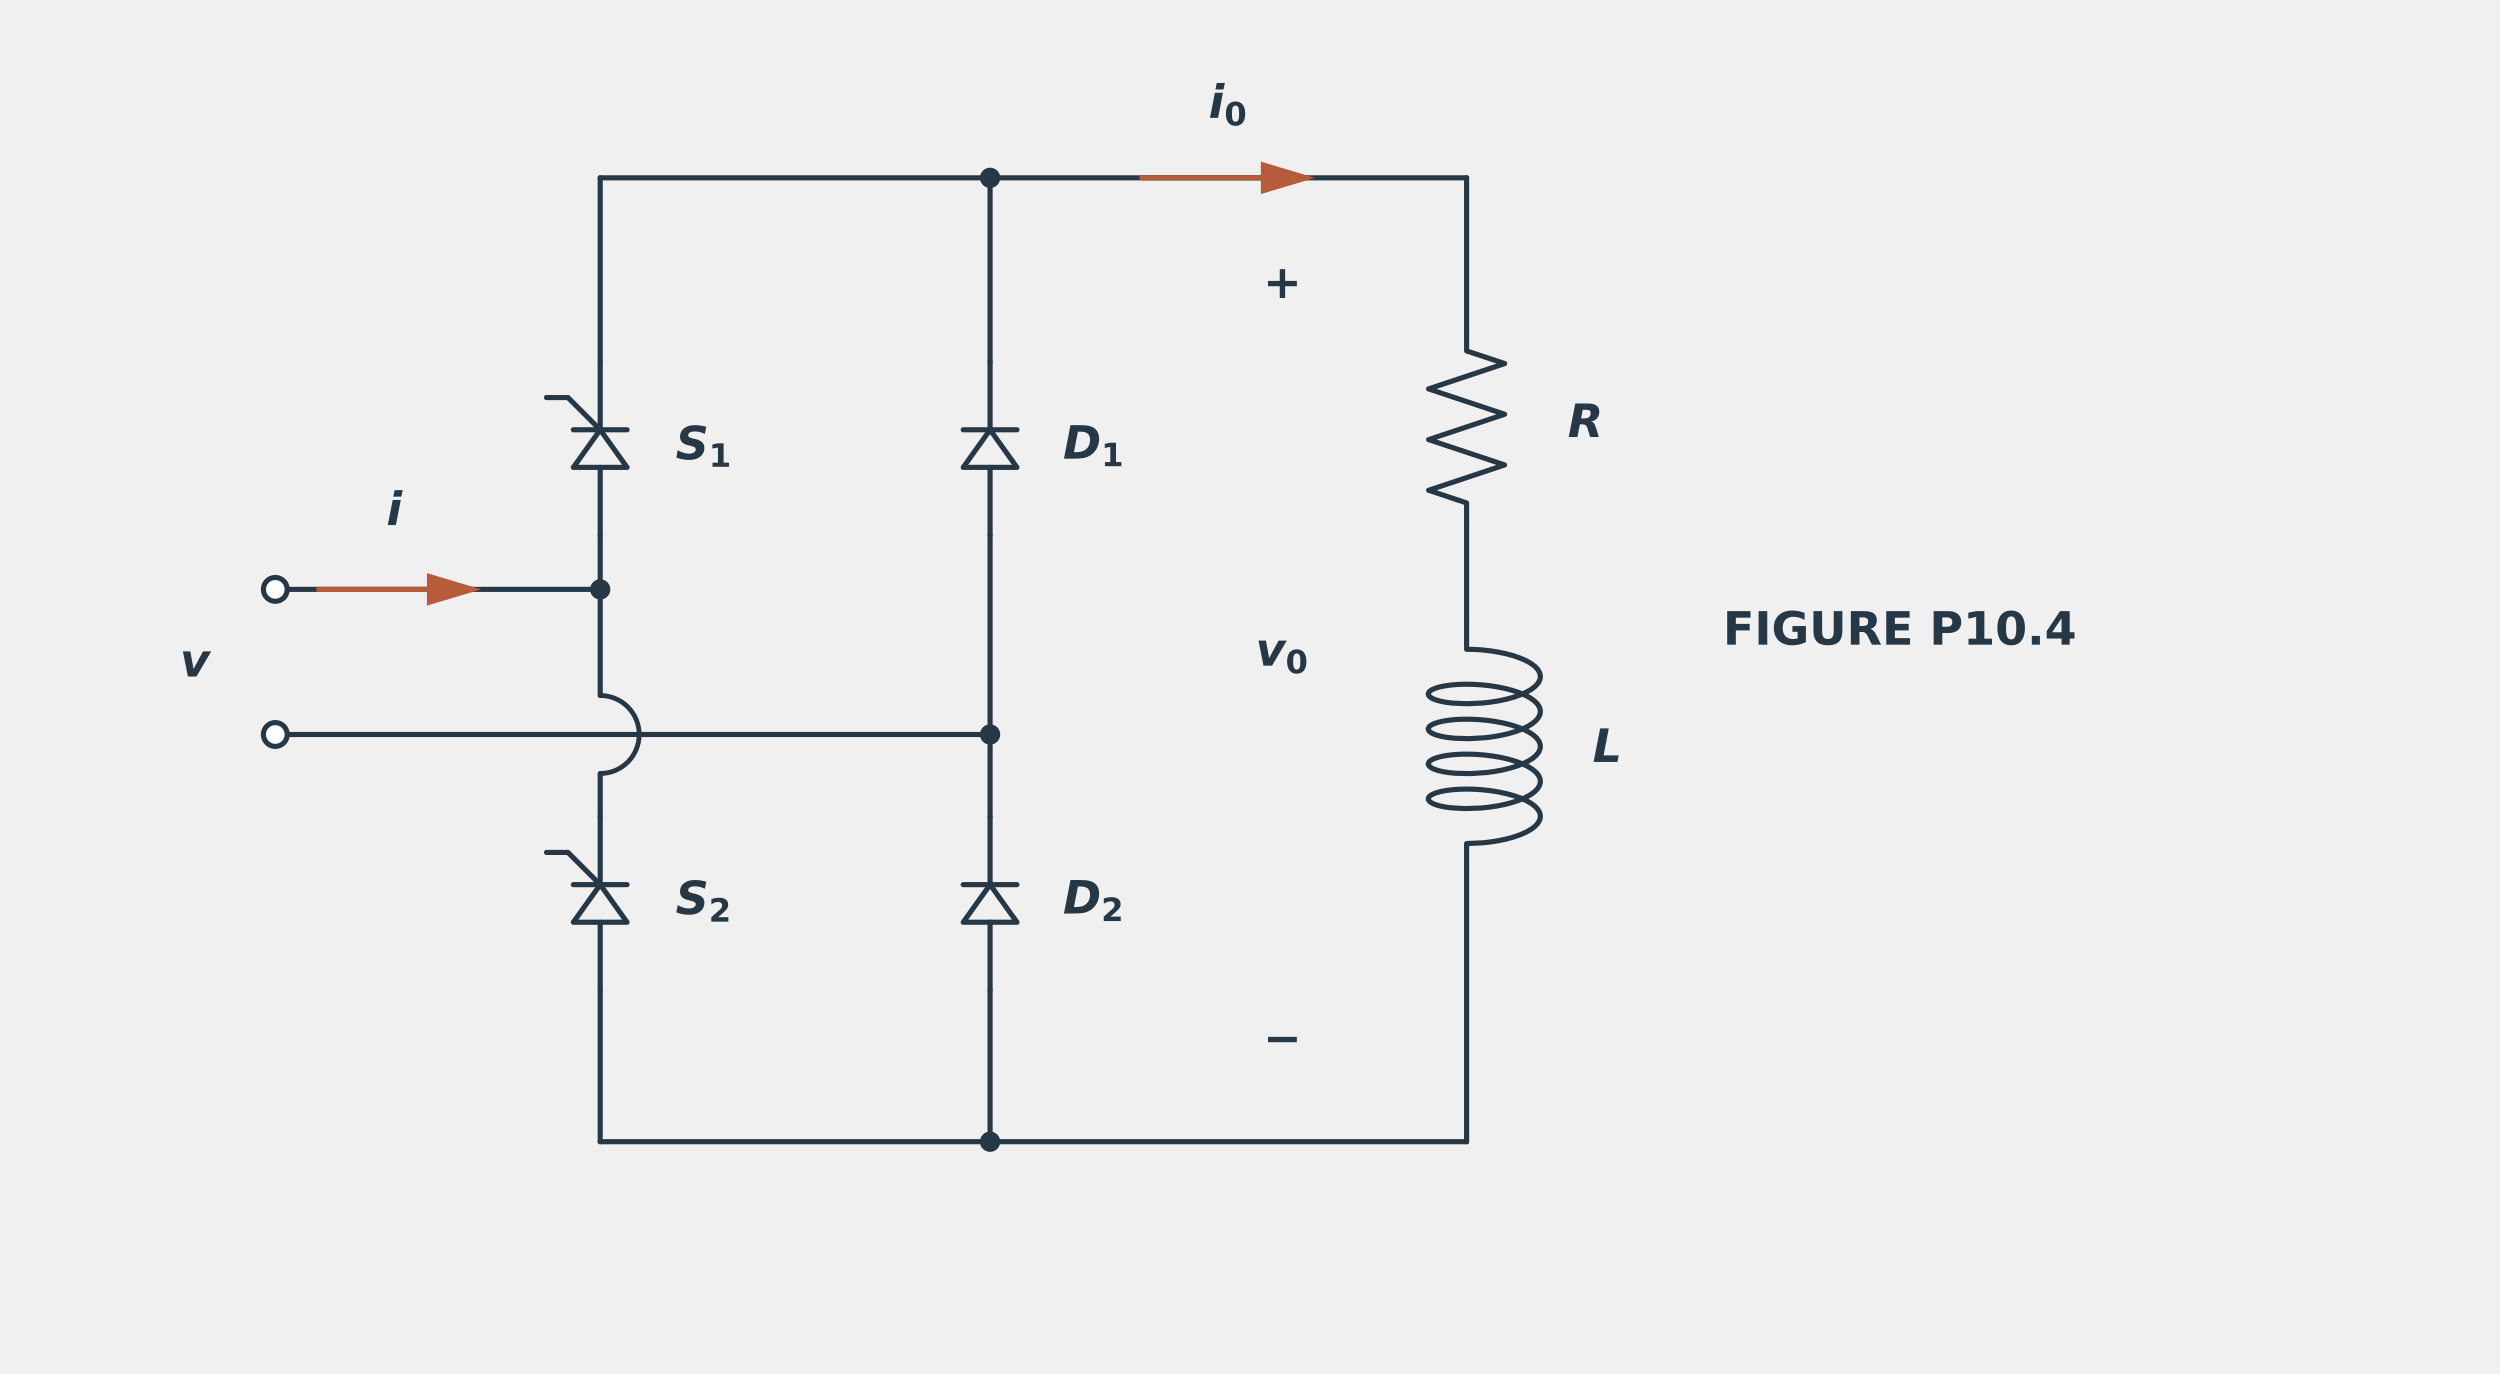
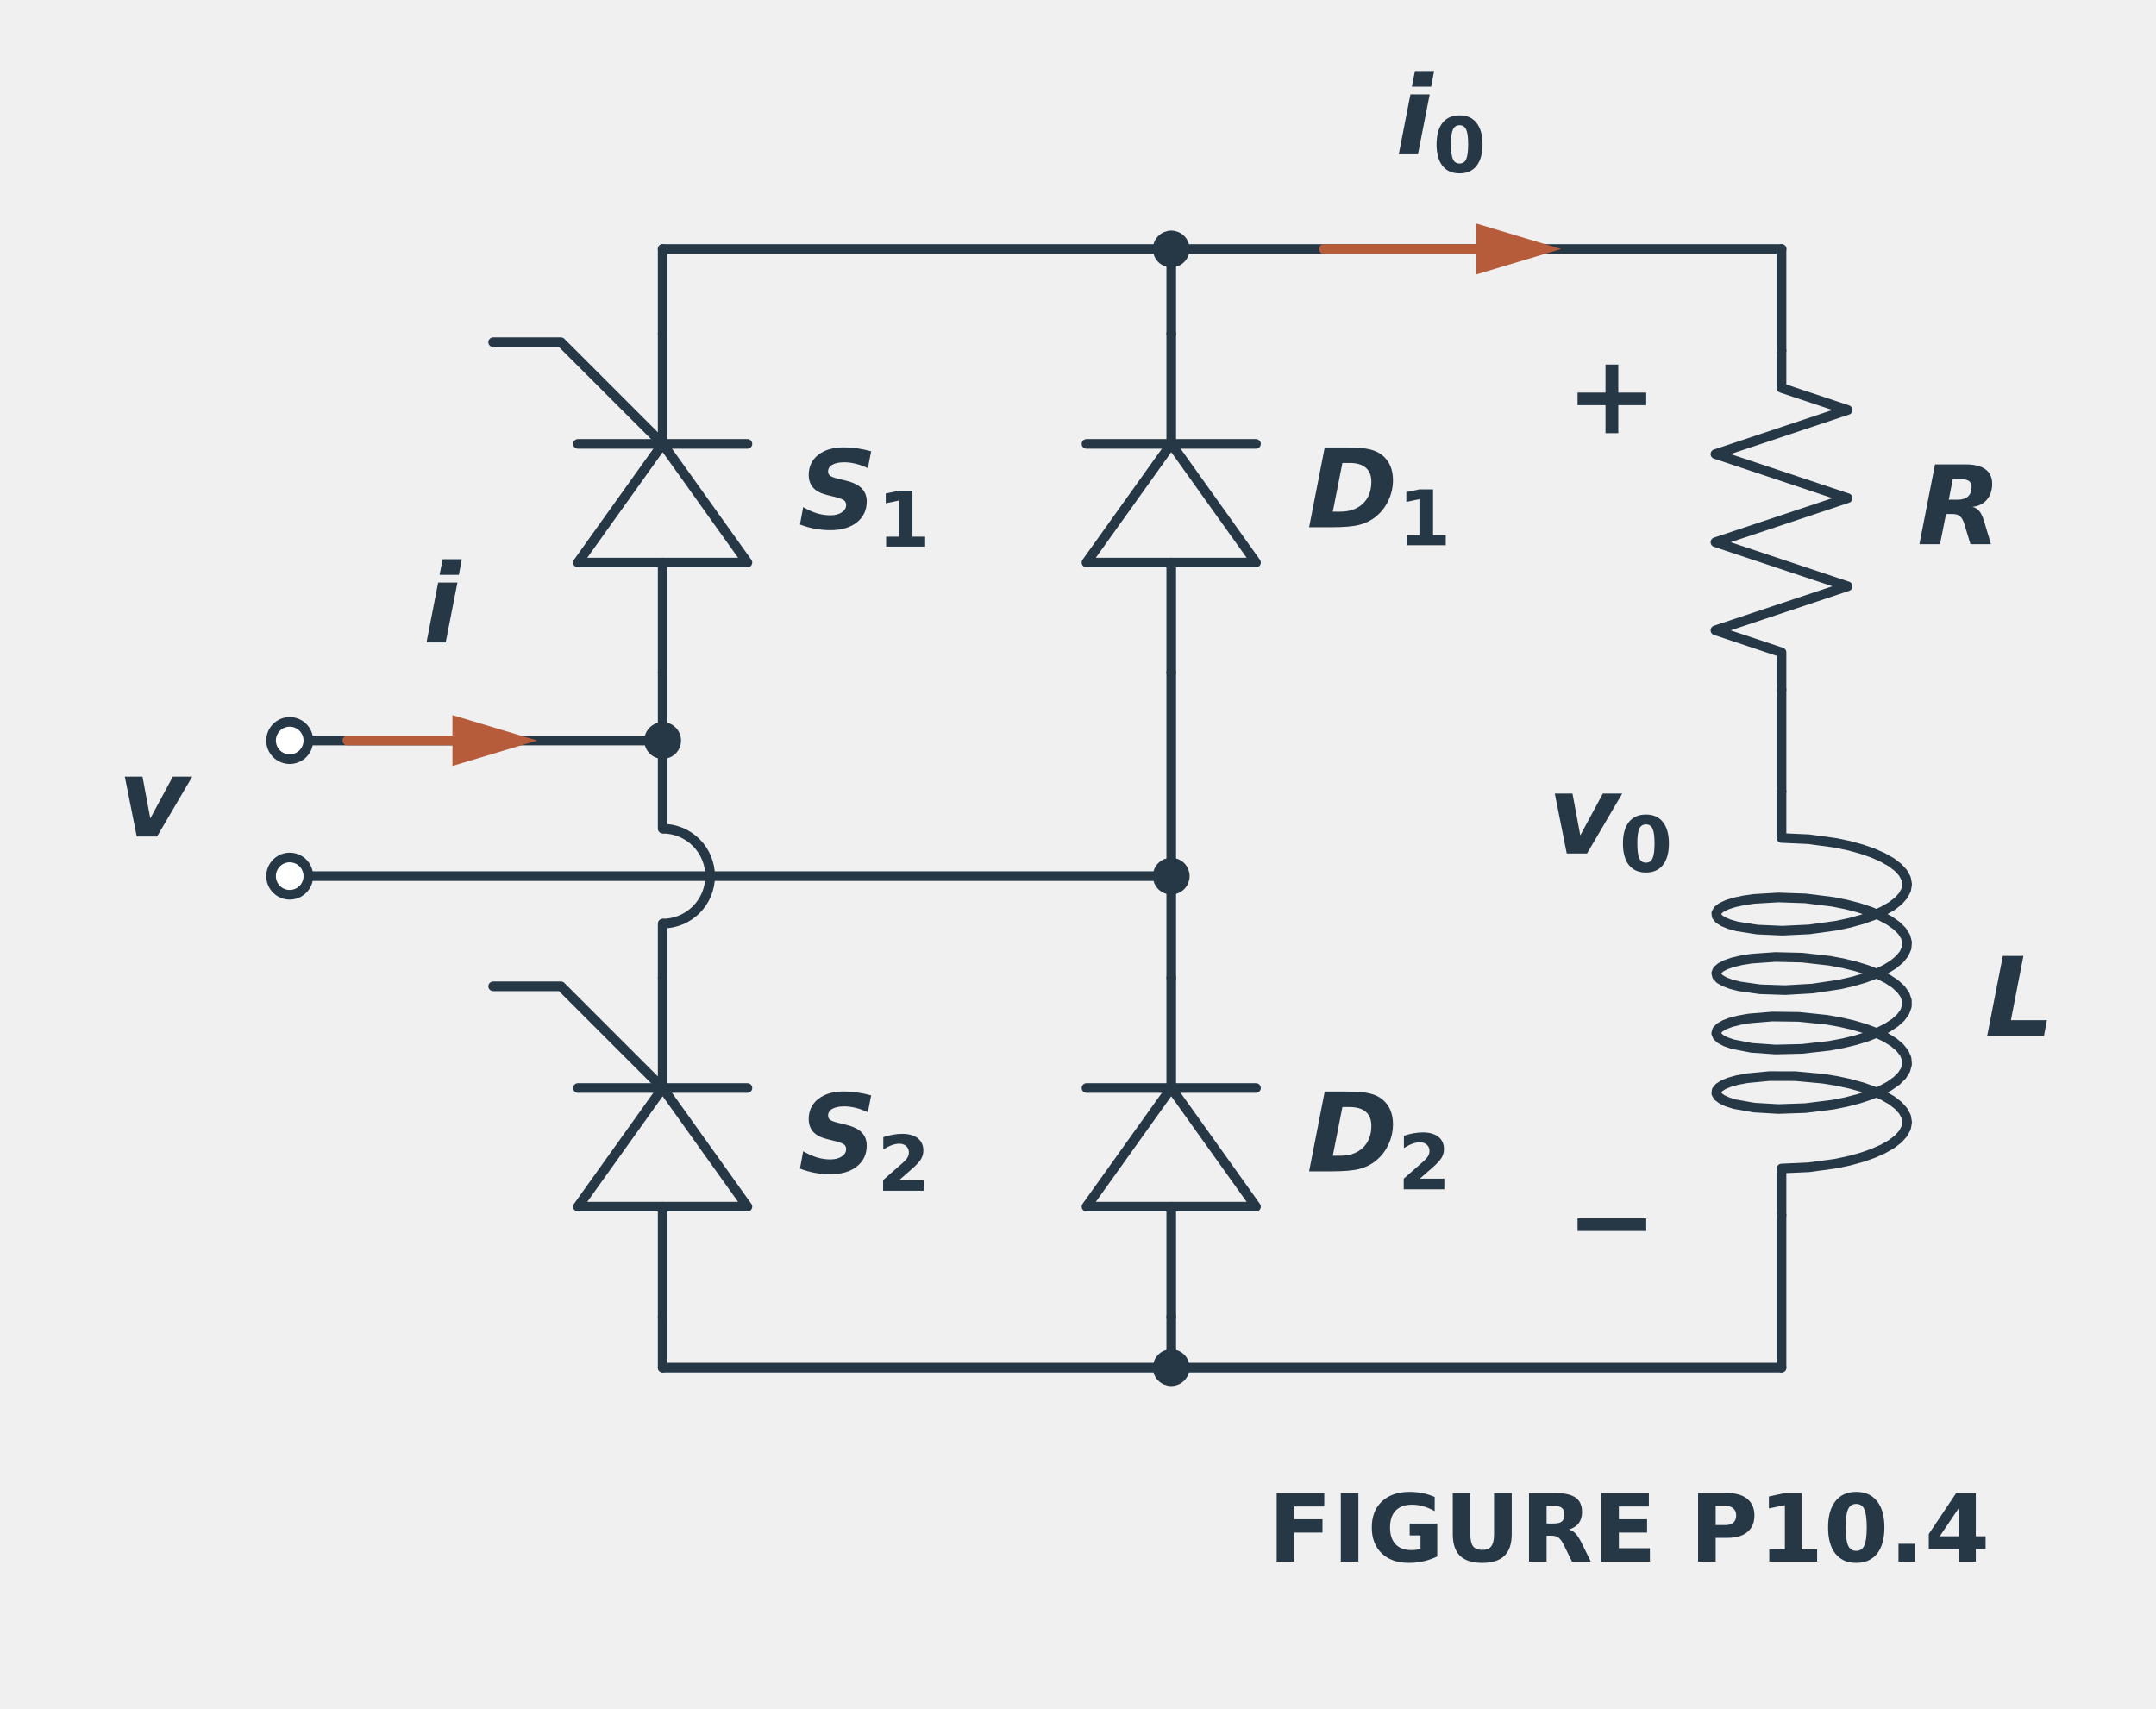
- <svg xmlns="http://www.w3.org/2000/svg" width="777.312pt" height="427.114pt" viewBox="0 0 777.312 427.114" version="1.1">
+ <svg xmlns="http://www.w3.org/2000/svg" width="358.272pt" height="283.901pt" viewBox="0 0 358.272 283.901" version="1.1">
  <defs>
    <style type="text/css">*{stroke-linejoin: round; stroke-linecap: butt}</style>
  </defs>
  <g id="figure_1">
    <g id="patch_1">
-       <path d="M 0 427.114 L 777.312 427.114 L 777.312 0 L 0 0 L 0 427.114 z " style="fill: none" />
+       <path d="M 0 283.901 L 358.272 283.901 L 358.272 0 L 0 0 L 0 283.901 z " style="fill: none" />
    </g>
    <g id="axes_1">
      <g id="patch_2">
-         <path d="M 186.619 240.495 C 189.833 240.495 192.918 239.217 195.191 236.945 C 197.463 234.672 198.741 231.587 198.741 228.373 C 198.741 225.159 197.463 222.074 195.191 219.801 C 192.918 217.529 189.833 216.251 186.619 216.251 " clip-path="url(#pb4f938de0c)" style="fill: none; stroke: #263746; stroke-width: 1.5; stroke-linejoin: miter" />
+         <path d="M 110.118 153.501 C 112.209 153.501 114.216 152.669 115.695 151.19 C 117.174 149.712 118.005 147.704 118.005 145.613 C 118.005 143.522 117.174 141.514 115.695 140.035 C 114.216 138.557 112.209 137.725 110.118 137.725 " clip-path="url(#pa11b51363e)" style="fill: none; stroke: #263746; stroke-width: 1.6; stroke-linejoin: miter" />
      </g>
      <g id="schemdraw-a0-25">
-         <path d="M 194.97 145.322 L 186.619 133.631 L 178.268 145.322 L 194.97 145.322 z " clip-path="url(#pb4f938de0c)" style="fill: none; stroke: #263746; stroke-width: 1.6; stroke-linecap: round" />
+         <path d="M 124.203 93.497 L 110.118 73.777 L 96.032 93.497 L 124.203 93.497 z " clip-path="url(#pa11b51363e)" style="fill: none; stroke: #263746; stroke-width: 1.6; stroke-linecap: round" />
      </g>
      <g id="schemdraw-a0-26">
-         <path d="M 194.97 286.748 L 186.619 275.057 L 178.268 286.748 L 194.97 286.748 z " clip-path="url(#pb4f938de0c)" style="fill: none; stroke: #263746; stroke-width: 1.6; stroke-linecap: round" />
+         <path d="M 124.203 200.546 L 110.118 180.826 L 96.032 200.546 L 124.203 200.546 z " clip-path="url(#pa11b51363e)" style="fill: none; stroke: #263746; stroke-width: 1.6; stroke-linecap: round" />
      </g>
      <g id="schemdraw-a0-27">
-         <path d="M 299.49 145.322 L 307.841 133.631 L 316.192 145.322 L 299.49 145.322 z " clip-path="url(#pb4f938de0c)" style="fill: none; stroke: #263746; stroke-width: 1.6; stroke-linecap: round" />
+         <path d="M 180.545 93.497 L 194.63 73.777 L 208.715 93.497 L 180.545 93.497 z " clip-path="url(#pa11b51363e)" style="fill: none; stroke: #263746; stroke-width: 1.6; stroke-linecap: round" />
      </g>
      <g id="schemdraw-a0-28">
-         <path d="M 299.49 286.748 L 307.841 275.057 L 316.192 286.748 L 299.49 286.748 z " clip-path="url(#pb4f938de0c)" style="fill: none; stroke: #263746; stroke-width: 1.6; stroke-linecap: round" />
+         <path d="M 180.545 200.546 L 194.63 180.826 L 208.715 200.546 L 180.545 200.546 z " clip-path="url(#pa11b51363e)" style="fill: none; stroke: #263746; stroke-width: 1.6; stroke-linecap: round" />
      </g>
      <g id="schemdraw-a0-0">
-         <path d="M 186.619 112.539 L 186.619 83.917 L 186.619 55.295 " clip-path="url(#pb4f938de0c)" style="fill: none; stroke: #263746; stroke-width: 1.6; stroke-linecap: round" />
+         <path d="M 110.118 41.381 L 203.081 41.381 L 296.045 41.381 " clip-path="url(#pa11b51363e)" style="fill: none; stroke: #263746; stroke-width: 1.6; stroke-linecap: round" />
      </g>
      <g id="schemdraw-a0-1">
-         <path d="M 186.619 55.295 L 321.31 55.295 L 456.002 55.295 " clip-path="url(#pb4f938de0c)" style="fill: none; stroke: #263746; stroke-width: 1.6; stroke-linecap: round" />
+         <path d="M 110.118 227.308 L 203.081 227.308 L 296.045 227.308 " clip-path="url(#pa11b51363e)" style="fill: none; stroke: #263746; stroke-width: 1.6; stroke-linecap: round" />
      </g>
      <g id="schemdraw-a0-2">
-         <path d="M 186.619 307.841 L 186.619 331.412 L 186.619 354.983 " clip-path="url(#pb4f938de0c)" style="fill: none; stroke: #263746; stroke-width: 1.6; stroke-linecap: round" />
+         <path d="M 110.118 111.808 L 110.118 93.497 M 124.203 73.777 L 96.032 73.777 M 110.118 73.777 L 110.118 55.466 " clip-path="url(#pa11b51363e)" style="fill: none; stroke: #263746; stroke-width: 1.6; stroke-linecap: round" />
      </g>
      <g id="schemdraw-a0-3">
-         <path d="M 186.619 354.983 L 321.31 354.983 L 456.002 354.983 " clip-path="url(#pb4f938de0c)" style="fill: none; stroke: #263746; stroke-width: 1.6; stroke-linecap: round" />
+         <path d="M 110.118 73.777 L 93.215 56.875 L 81.947 56.875 " clip-path="url(#pa11b51363e)" style="fill: none; stroke: #263746; stroke-width: 1.6; stroke-linecap: round" />
      </g>
      <g id="schemdraw-a0-4">
-         <path d="M 307.841 112.539 L 307.841 83.917 L 307.841 55.295 " clip-path="url(#pb4f938de0c)" style="fill: none; stroke: #263746; stroke-width: 1.6; stroke-linecap: round" />
+         <path d="M 110.118 218.857 L 110.118 200.546 M 124.203 180.826 L 96.032 180.826 M 110.118 180.826 L 110.118 162.515 " clip-path="url(#pa11b51363e)" style="fill: none; stroke: #263746; stroke-width: 1.6; stroke-linecap: round" />
      </g>
      <g id="schemdraw-a0-5">
-         <path d="M 307.841 307.841 L 307.841 331.412 L 307.841 354.983 " clip-path="url(#pb4f938de0c)" style="fill: none; stroke: #263746; stroke-width: 1.6; stroke-linecap: round" />
+         <path d="M 110.118 180.826 L 93.215 163.924 L 81.947 163.924 " clip-path="url(#pa11b51363e)" style="fill: none; stroke: #263746; stroke-width: 1.6; stroke-linecap: round" />
      </g>
      <g id="schemdraw-a0-6">
-         <path d="M 186.619 166.415 L 186.619 145.322 M 194.97 133.631 L 178.268 133.631 M 186.619 133.631 L 186.619 112.539 " clip-path="url(#pb4f938de0c)" style="fill: none; stroke: #263746; stroke-width: 1.6; stroke-linecap: round" />
+         <path d="M 110.118 55.466 L 110.118 48.424 L 110.118 41.381 " clip-path="url(#pa11b51363e)" style="fill: none; stroke: #263746; stroke-width: 1.6; stroke-linecap: round" />
      </g>
      <g id="schemdraw-a0-7">
-         <path d="M 186.619 133.631 L 176.598 123.61 L 169.917 123.61 " clip-path="url(#pb4f938de0c)" style="fill: none; stroke: #263746; stroke-width: 1.6; stroke-linecap: round" />
+         <path d="M 110.118 227.308 L 110.118 223.082 L 110.118 218.857 " clip-path="url(#pa11b51363e)" style="fill: none; stroke: #263746; stroke-width: 1.6; stroke-linecap: round" />
      </g>
      <g id="schemdraw-a0-8">
-         <path d="M 186.619 307.841 L 186.619 286.748 M 194.97 275.057 L 178.268 275.057 M 186.619 275.057 L 186.619 253.965 " clip-path="url(#pb4f938de0c)" style="fill: none; stroke: #263746; stroke-width: 1.6; stroke-linecap: round" />
+         <path d="M 110.118 162.515 L 110.118 158.008 L 110.118 153.501 " clip-path="url(#pa11b51363e)" style="fill: none; stroke: #263746; stroke-width: 1.6; stroke-linecap: round" />
      </g>
      <g id="schemdraw-a0-9">
-         <path d="M 186.619 275.057 L 176.598 265.036 L 169.917 265.036 " clip-path="url(#pb4f938de0c)" style="fill: none; stroke: #263746; stroke-width: 1.6; stroke-linecap: round" />
+         <path d="M 110.118 137.725 L 110.118 124.766 L 110.118 111.808 " clip-path="url(#pa11b51363e)" style="fill: none; stroke: #263746; stroke-width: 1.6; stroke-linecap: round" />
      </g>
      <g id="schemdraw-a0-10">
-         <path d="M 186.619 253.965 L 186.619 247.23 L 186.619 240.495 " clip-path="url(#pb4f938de0c)" style="fill: none; stroke: #263746; stroke-width: 1.6; stroke-linecap: round" />
+         <path d="M 194.63 111.808 L 194.63 93.497 M 180.545 73.777 L 208.715 73.777 M 194.63 73.777 L 194.63 55.466 " clip-path="url(#pa11b51363e)" style="fill: none; stroke: #263746; stroke-width: 1.6; stroke-linecap: round" />
      </g>
      <g id="schemdraw-a0-11">
-         <path d="M 186.619 216.251 L 186.619 191.333 L 186.619 166.415 " clip-path="url(#pb4f938de0c)" style="fill: none; stroke: #263746; stroke-width: 1.6; stroke-linecap: round" />
+         <path d="M 194.63 218.857 L 194.63 200.546 M 180.545 180.826 L 208.715 180.826 M 194.63 180.826 L 194.63 162.515 " clip-path="url(#pa11b51363e)" style="fill: none; stroke: #263746; stroke-width: 1.6; stroke-linecap: round" />
      </g>
      <g id="schemdraw-a0-12">
-         <path d="M 307.841 166.415 L 307.841 145.322 M 299.49 133.631 L 316.192 133.631 M 307.841 133.631 L 307.841 112.539 " clip-path="url(#pb4f938de0c)" style="fill: none; stroke: #263746; stroke-width: 1.6; stroke-linecap: round" />
+         <path d="M 194.63 55.466 L 194.63 48.424 L 194.63 41.381 " clip-path="url(#pa11b51363e)" style="fill: none; stroke: #263746; stroke-width: 1.6; stroke-linecap: round" />
      </g>
      <g id="schemdraw-a0-13">
-         <path d="M 307.841 307.841 L 307.841 286.748 M 299.49 275.057 L 316.192 275.057 M 307.841 275.057 L 307.841 253.965 " clip-path="url(#pb4f938de0c)" style="fill: none; stroke: #263746; stroke-width: 1.6; stroke-linecap: round" />
+         <path d="M 194.63 227.308 L 194.63 223.082 L 194.63 218.857 " clip-path="url(#pa11b51363e)" style="fill: none; stroke: #263746; stroke-width: 1.6; stroke-linecap: round" />
      </g>
      <g id="schemdraw-a0-14">
-         <path d="M 307.841 253.965 L 307.841 210.19 L 307.841 166.415 " clip-path="url(#pb4f938de0c)" style="fill: none; stroke: #263746; stroke-width: 1.6; stroke-linecap: round" />
+         <path d="M 194.63 162.515 L 194.63 137.162 L 194.63 111.808 " clip-path="url(#pa11b51363e)" style="fill: none; stroke: #263746; stroke-width: 1.6; stroke-linecap: round" />
      </g>
      <g id="schemdraw-a0-15">
-         <path d="M 85.6 183.252 L 136.11 183.252 L 186.619 183.252 " clip-path="url(#pb4f938de0c)" style="fill: none; stroke: #263746; stroke-width: 1.6; stroke-linecap: round" />
+         <path d="M 48.142 123.076 L 79.13 123.076 L 110.118 123.076 " clip-path="url(#pa11b51363e)" style="fill: none; stroke: #263746; stroke-width: 1.6; stroke-linecap: round" />
      </g>
      <g id="schemdraw-a0-16">
-         <path d="M 85.6 228.373 L 196.721 228.373 L 307.841 228.373 " clip-path="url(#pb4f938de0c)" style="fill: none; stroke: #263746; stroke-width: 1.6; stroke-linecap: round" />
+         <path d="M 48.142 145.613 L 121.386 145.613 L 194.63 145.613 " clip-path="url(#pa11b51363e)" style="fill: none; stroke: #263746; stroke-width: 1.6; stroke-linecap: round" />
      </g>
      <g id="schemdraw-a0-17">
-         <path d="M 99.069 183.252 L 124.324 183.252 L 132.742 183.252 " clip-path="url(#pb4f938de0c)" style="fill: none; stroke: #b65c3b; stroke-width: 1.6; stroke-linecap: round" />
+         <path d="M 57.72 123.076 L 73.496 123.076 L 75.186 123.076 " clip-path="url(#pa11b51363e)" style="fill: none; stroke: #b65c3b; stroke-width: 1.6; stroke-linecap: round" />
+       </g>
+       <g id="schemdraw-a0-35">
+         <path d="M 75.186 118.851 L 89.271 123.076 L 75.186 127.302 z " clip-path="url(#pa11b51363e)" style="fill: #b65c3b" />
+       </g>
+       <g id="schemdraw-a0-18">
+         <path d="M 296.045 41.381 L 296.045 49.832 L 296.045 58.283 " clip-path="url(#pa11b51363e)" style="fill: none; stroke: #263746; stroke-width: 1.6; stroke-linecap: round" />
+       </g>
+       <g id="schemdraw-a0-19">
+         <path d="M 296.045 58.283 L 296.045 64.481 L 307.031 68.143 L 285.058 75.468 L 307.031 82.792 L 285.058 90.116 L 307.031 97.441 L 285.058 104.765 L 296.045 108.427 L 296.045 114.625 " clip-path="url(#pa11b51363e)" style="fill: none; stroke: #263746; stroke-width: 1.6; stroke-linecap: round" />
+       </g>
+       <g id="schemdraw-a0-20">
+         <path d="M 296.045 114.625 L 296.045 123.076 L 296.045 131.527 " clip-path="url(#pa11b51363e)" style="fill: none; stroke: #263746; stroke-width: 1.6; stroke-linecap: round" />
+       </g>
+       <g id="schemdraw-a0-21">
+         <path d="M 296.045 131.527 L 296.045 139.274 L 300.568 139.479 L 305.132 140.101 L 307.309 140.566 L 309.354 141.127 L 311.224 141.777 L 312.879 142.509 L 314.286 143.31 L 315.414 144.169 L 316.238 145.073 L 316.743 146.007 L 316.917 146.956 L 316.757 147.906 L 316.266 148.841 L 315.454 149.746 L 314.339 150.608 L 312.943 151.411 L 311.298 152.146 L 309.436 152.8 L 307.397 153.365 L 305.225 153.834 L 300.664 154.464 L 296.136 154.678 L 292.021 154.494 L 288.663 153.966 L 287.359 153.599 L 286.344 153.178 L 285.639 152.719 L 285.259 152.234 L 285.212 151.739 L 285.499 151.251 L 286.114 150.782 L 287.044 150.349 L 288.268 149.965 L 289.763 149.644 L 291.495 149.396 L 295.524 149.16 L 300.016 149.315 L 304.596 149.887 L 306.797 150.328 L 308.878 150.866 L 310.794 151.496 L 312.504 152.209 L 313.973 152.995 L 315.17 153.841 L 316.069 154.735 L 316.652 155.663 L 316.906 156.61 L 316.826 157.562 L 316.413 158.502 L 315.677 159.415 L 314.633 160.288 L 313.302 161.107 L 311.713 161.859 L 309.899 162.533 L 307.899 163.12 L 305.755 163.613 L 301.216 164.293 L 296.664 164.556 L 292.48 164.418 L 289.015 163.928 L 287.646 163.575 L 286.56 163.166 L 285.779 162.714 L 285.32 162.234 L 285.193 161.74 L 285.4 161.249 L 285.937 160.774 L 286.793 160.331 L 287.949 159.935 L 289.382 159.597 L 291.061 159.33 L 295.01 159.051 L 299.466 159.157 L 304.055 159.679 L 306.279 160.095 L 308.393 160.611 L 310.352 161.22 L 312.115 161.914 L 313.645 162.683 L 314.91 163.516 L 315.882 164.4 L 316.542 165.321 L 316.876 166.265 L 316.876 167.217 L 316.542 168.161 L 315.882 169.082 L 314.91 169.966 L 313.645 170.799 L 312.115 171.568 L 310.352 172.262 L 308.393 172.871 L 306.279 173.386 L 304.055 173.803 L 299.466 174.325 L 295.01 174.431 L 291.061 174.151 L 287.949 173.547 L 286.793 173.15 L 285.937 172.708 L 285.4 172.233 L 285.193 171.741 L 285.32 171.248 L 285.779 170.768 L 286.56 170.316 L 287.646 169.907 L 289.015 169.554 L 290.638 169.27 L 294.503 168.947 L 298.918 169.005 L 303.511 169.477 L 305.755 169.869 L 307.899 170.361 L 309.899 170.948 L 311.713 171.623 L 313.302 172.375 L 314.633 173.193 L 315.677 174.066 L 316.413 174.98 L 316.826 175.92 L 316.906 176.871 L 316.652 177.818 L 316.069 178.747 L 315.17 179.641 L 313.973 180.487 L 312.504 181.273 L 310.794 181.985 L 308.878 182.615 L 306.797 183.154 L 304.596 183.595 L 300.016 184.167 L 295.524 184.322 L 291.495 184.086 L 288.268 183.516 L 287.044 183.133 L 286.114 182.7 L 285.499 182.231 L 285.212 181.742 L 285.259 181.248 L 285.639 180.763 L 286.344 180.303 L 287.359 179.883 L 288.663 179.515 L 290.228 179.213 L 294.004 178.849 L 298.372 178.859 L 302.965 179.281 L 305.225 179.648 L 307.397 180.117 L 309.436 180.682 L 311.298 181.336 L 312.943 182.07 L 314.339 182.874 L 315.454 183.735 L 316.266 184.641 L 316.757 185.576 L 316.917 186.526 L 316.743 187.475 L 316.238 188.409 L 315.414 189.313 L 314.286 190.172 L 312.879 190.973 L 311.224 191.704 L 309.354 192.355 L 307.309 192.916 L 305.132 193.381 L 300.568 194.003 L 296.045 194.207 L 296.045 201.954 L 296.045 201.954 " clip-path="url(#pa11b51363e)" style="fill: none; stroke: #263746; stroke-width: 1.6; stroke-linecap: round" />
+       </g>
+       <g id="schemdraw-a0-22">
+         <path d="M 296.045 201.954 L 296.045 214.631 L 296.045 227.308 " clip-path="url(#pa11b51363e)" style="fill: none; stroke: #263746; stroke-width: 1.6; stroke-linecap: round" />
+       </g>
+       <g id="schemdraw-a0-23">
+         <path d="M 219.984 41.381 L 239.703 41.381 L 245.337 41.381 " clip-path="url(#pa11b51363e)" style="fill: none; stroke: #b65c3b; stroke-width: 1.6; stroke-linecap: round" />
+       </g>
+       <g id="schemdraw-a0-36">
+         <path d="M 245.337 37.155 L 259.423 41.381 L 245.337 45.607 z " clip-path="url(#pa11b51363e)" style="fill: #b65c3b" />
+       </g>
+       <g id="schemdraw-a0-29">
+         <path d="M 110.118 125.33 C 110.715 125.33 111.289 125.092 111.711 124.67 C 112.134 124.247 112.371 123.674 112.371 123.076 C 112.371 122.479 112.134 121.905 111.711 121.483 C 111.289 121.06 110.715 120.823 110.118 120.823 C 109.52 120.823 108.947 121.06 108.524 121.483 C 108.101 121.905 107.864 122.479 107.864 123.076 C 107.864 123.674 108.101 124.247 108.524 124.67 C 108.947 125.092 109.52 125.33 110.118 125.33 z " clip-path="url(#pa11b51363e)" style="fill: #263746; stroke: #263746; stroke-width: 1.6; stroke-linejoin: miter" />
+       </g>
+       <g id="schemdraw-a0-30">
+         <path d="M 194.63 147.866 C 195.228 147.866 195.801 147.629 196.223 147.206 C 196.646 146.784 196.884 146.21 196.884 145.613 C 196.884 145.015 196.646 144.442 196.223 144.019 C 195.801 143.597 195.228 143.359 194.63 143.359 C 194.032 143.359 193.459 143.597 193.036 144.019 C 192.614 144.442 192.376 145.015 192.376 145.613 C 192.376 146.21 192.614 146.784 193.036 147.206 C 193.459 147.629 194.032 147.866 194.63 147.866 z " clip-path="url(#pa11b51363e)" style="fill: #263746; stroke: #263746; stroke-width: 1.6; stroke-linejoin: miter" />
+       </g>
+       <g id="schemdraw-a0-31">
+         <path d="M 194.63 43.635 C 195.228 43.635 195.801 43.397 196.223 42.975 C 196.646 42.552 196.884 41.979 196.884 41.381 C 196.884 40.783 196.646 40.21 196.223 39.787 C 195.801 39.365 195.228 39.127 194.63 39.127 C 194.032 39.127 193.459 39.365 193.036 39.787 C 192.614 40.21 192.376 40.783 192.376 41.381 C 192.376 41.979 192.614 42.552 193.036 42.975 C 193.459 43.397 194.032 43.635 194.63 43.635 z " clip-path="url(#pa11b51363e)" style="fill: #263746; stroke: #263746; stroke-width: 1.6; stroke-linejoin: miter" />
+       </g>
+       <g id="schemdraw-a0-32">
+         <path d="M 194.63 229.562 C 195.228 229.562 195.801 229.324 196.223 228.902 C 196.646 228.479 196.884 227.906 196.884 227.308 C 196.884 226.71 196.646 226.137 196.223 225.714 C 195.801 225.292 195.228 225.054 194.63 225.054 C 194.032 225.054 193.459 225.292 193.036 225.714 C 192.614 226.137 192.376 226.71 192.376 227.308 C 192.376 227.906 192.614 228.479 193.036 228.902 C 193.459 229.324 194.032 229.562 194.63 229.562 z " clip-path="url(#pa11b51363e)" style="fill: #263746; stroke: #263746; stroke-width: 1.6; stroke-linejoin: miter" />
      </g>
      <g id="schemdraw-a0-33">
-         <path d="M 132.742 178.201 L 149.579 183.252 L 132.742 188.303 z " clip-path="url(#pb4f938de0c)" style="fill: #b65c3b" />
-       </g>
-       <g id="schemdraw-a0-18">
-         <path d="M 456.002 55.295 L 456.002 78.866 L 456.002 102.437 " clip-path="url(#pb4f938de0c)" style="fill: none; stroke: #263746; stroke-width: 1.6; stroke-linecap: round" />
-       </g>
-       <g id="schemdraw-a0-19">
-         <path d="M 456.002 102.437 L 456.002 109.104 L 467.821 113.044 L 444.183 120.923 L 467.821 128.803 L 444.183 136.682 L 467.821 144.561 L 444.183 152.441 L 456.002 156.381 L 456.002 163.048 " clip-path="url(#pb4f938de0c)" style="fill: none; stroke: #263746; stroke-width: 1.6; stroke-linecap: round" />
-       </g>
-       <g id="schemdraw-a0-20">
-         <path d="M 456.002 163.048 L 456.002 178.201 L 456.002 193.353 " clip-path="url(#pb4f938de0c)" style="fill: none; stroke: #263746; stroke-width: 1.6; stroke-linecap: round" />
-       </g>
-       <g id="schemdraw-a0-21">
-         <path d="M 456.002 193.353 L 456.002 201.873 L 458.457 201.928 L 460.976 202.098 L 463.506 202.382 L 465.995 202.782 L 468.388 203.293 L 470.637 203.91 L 472.694 204.625 L 474.515 205.429 L 476.061 206.31 L 477.301 207.255 L 478.209 208.249 L 478.764 209.276 L 478.955 210.32 L 478.779 211.365 L 478.239 212.393 L 477.346 213.389 L 476.12 214.336 L 474.585 215.22 L 472.775 216.027 L 470.728 216.746 L 468.486 217.368 L 466.097 217.883 L 463.612 218.287 L 461.082 218.577 L 456.102 218.811 L 451.577 218.609 L 449.605 218.362 L 447.884 218.029 L 446.451 217.625 L 445.334 217.163 L 444.559 216.657 L 444.141 216.124 L 444.09 215.58 L 444.405 215.043 L 445.081 214.528 L 446.103 214.051 L 447.45 213.629 L 449.094 213.276 L 450.999 213.003 L 453.126 212.823 L 455.429 212.743 L 457.861 212.772 L 460.369 212.914 L 462.902 213.171 L 465.405 213.543 L 467.826 214.028 L 470.114 214.62 L 472.221 215.313 L 474.102 216.097 L 475.718 216.961 L 477.034 217.891 L 478.023 218.875 L 478.664 219.895 L 478.943 220.937 L 478.855 221.983 L 478.401 223.017 L 477.591 224.021 L 476.443 224.981 L 474.979 225.882 L 473.232 226.709 L 471.237 227.45 L 469.038 228.096 L 466.68 228.637 L 464.213 229.069 L 461.689 229.386 L 456.683 229.675 L 452.082 229.522 L 450.056 229.297 L 448.271 228.984 L 446.766 228.595 L 445.572 228.146 L 444.713 227.649 L 444.208 227.121 L 444.068 226.578 L 444.296 226.038 L 444.887 225.516 L 445.828 225.029 L 447.099 224.592 L 448.675 224.221 L 450.521 223.928 L 452.598 223.724 L 454.864 223.62 L 457.269 223.623 L 459.764 223.737 L 462.296 223.967 L 464.811 224.311 L 467.257 224.769 L 469.581 225.336 L 471.736 226.006 L 473.674 226.769 L 475.357 227.615 L 476.747 228.53 L 477.817 229.503 L 478.543 230.516 L 478.909 231.554 L 478.909 232.6 L 478.543 233.639 L 477.817 234.652 L 476.747 235.624 L 475.357 236.54 L 473.674 237.386 L 471.736 238.149 L 469.581 238.818 L 467.257 239.385 L 464.811 239.843 L 462.296 240.188 L 457.269 240.532 L 452.598 240.43 L 450.521 240.226 L 448.675 239.933 L 447.099 239.562 L 445.828 239.126 L 444.887 238.639 L 444.296 238.117 L 444.068 237.576 L 444.208 237.034 L 444.713 236.506 L 445.572 236.009 L 446.766 235.559 L 448.271 235.171 L 450.056 234.858 L 452.082 234.632 L 454.306 234.503 L 456.683 234.48 L 459.161 234.567 L 461.689 234.769 L 464.213 235.086 L 466.68 235.517 L 469.038 236.059 L 471.237 236.704 L 473.232 237.446 L 474.979 238.273 L 476.443 239.173 L 477.591 240.133 L 478.401 241.138 L 478.855 242.171 L 478.943 243.217 L 478.664 244.259 L 478.023 245.28 L 477.034 246.263 L 475.718 247.194 L 474.102 248.058 L 472.221 248.841 L 470.114 249.534 L 467.826 250.126 L 465.405 250.611 L 462.902 250.983 L 460.369 251.24 L 455.429 251.411 L 450.999 251.151 L 449.094 250.879 L 447.45 250.525 L 446.103 250.103 L 445.081 249.627 L 444.405 249.112 L 444.09 248.574 L 444.141 248.03 L 444.559 247.497 L 445.334 246.992 L 446.451 246.529 L 447.884 246.125 L 449.605 245.793 L 451.577 245.545 L 453.758 245.392 L 456.102 245.343 L 458.561 245.403 L 461.082 245.577 L 463.612 245.867 L 466.097 246.271 L 468.486 246.787 L 470.728 247.408 L 472.775 248.127 L 474.585 248.935 L 476.12 249.819 L 477.346 250.766 L 478.239 251.761 L 478.779 252.79 L 478.955 253.834 L 478.764 254.878 L 478.209 255.906 L 477.301 256.899 L 476.061 257.844 L 474.515 258.725 L 472.694 259.529 L 470.637 260.245 L 468.388 260.862 L 465.995 261.373 L 463.506 261.772 L 460.976 262.057 L 456.002 262.282 L 456.002 270.801 L 456.002 270.801 " clip-path="url(#pb4f938de0c)" style="fill: none; stroke: #263746; stroke-width: 1.6; stroke-linecap: round" />
-       </g>
-       <g id="schemdraw-a0-22">
-         <path d="M 456.002 270.801 L 456.002 312.892 L 456.002 354.983 " clip-path="url(#pb4f938de0c)" style="fill: none; stroke: #263746; stroke-width: 1.6; stroke-linecap: round" />
-       </g>
-       <g id="schemdraw-a0-23">
-         <path d="M 354.983 55.295 L 381.921 55.295 L 392.023 55.295 " clip-path="url(#pb4f938de0c)" style="fill: none; stroke: #b65c3b; stroke-width: 1.6; stroke-linecap: round" />
-       </g>
-       <g id="schemdraw-a0-36">
-         <path d="M 392.023 50.244 L 408.86 55.295 L 392.023 60.346 z " clip-path="url(#pb4f938de0c)" style="fill: #b65c3b" />
-       </g>
-       <g id="schemdraw-a0-29">
-         <path d="M 186.619 185.609 C 187.244 185.609 187.844 185.36 188.286 184.918 C 188.728 184.476 188.976 183.877 188.976 183.252 C 188.976 182.626 188.728 182.027 188.286 181.585 C 187.844 181.143 187.244 180.894 186.619 180.894 C 185.994 180.894 185.394 181.143 184.952 181.585 C 184.51 182.027 184.262 182.626 184.262 183.252 C 184.262 183.877 184.51 184.476 184.952 184.918 C 185.394 185.36 185.994 185.609 186.619 185.609 z " clip-path="url(#pb4f938de0c)" style="fill: #263746; stroke: #263746; stroke-width: 1.6; stroke-linejoin: miter" />
-       </g>
-       <g id="schemdraw-a0-30">
-         <path d="M 307.841 230.73 C 308.466 230.73 309.066 230.482 309.508 230.04 C 309.95 229.598 310.198 228.998 310.198 228.373 C 310.198 227.748 309.95 227.148 309.508 226.706 C 309.066 226.264 308.466 226.016 307.841 226.016 C 307.216 226.016 306.616 226.264 306.174 226.706 C 305.732 227.148 305.484 227.748 305.484 228.373 C 305.484 228.998 305.732 229.598 306.174 230.04 C 306.616 230.482 307.216 230.73 307.841 230.73 z " clip-path="url(#pb4f938de0c)" style="fill: #263746; stroke: #263746; stroke-width: 1.6; stroke-linejoin: miter" />
-       </g>
-       <g id="schemdraw-a0-31">
-         <path d="M 307.841 57.652 C 308.466 57.652 309.066 57.403 309.508 56.961 C 309.95 56.519 310.198 55.92 310.198 55.295 C 310.198 54.67 309.95 54.07 309.508 53.628 C 309.066 53.186 308.466 52.938 307.841 52.938 C 307.216 52.938 306.616 53.186 306.174 53.628 C 305.732 54.07 305.484 54.67 305.484 55.295 C 305.484 55.92 305.732 56.519 306.174 56.961 C 306.616 57.403 307.216 57.652 307.841 57.652 z " clip-path="url(#pb4f938de0c)" style="fill: #263746; stroke: #263746; stroke-width: 1.6; stroke-linejoin: miter" />
-       </g>
-       <g id="schemdraw-a0-32">
-         <path d="M 307.841 357.34 C 308.466 357.34 309.066 357.092 309.508 356.65 C 309.95 356.208 310.198 355.608 310.198 354.983 C 310.198 354.358 309.95 353.758 309.508 353.316 C 309.066 352.874 308.466 352.626 307.841 352.626 C 307.216 352.626 306.616 352.874 306.174 353.316 C 305.732 353.758 305.484 354.358 305.484 354.983 C 305.484 355.608 305.732 356.208 306.174 356.65 C 306.616 357.092 307.216 357.34 307.841 357.34 z " clip-path="url(#pb4f938de0c)" style="fill: #263746; stroke: #263746; stroke-width: 1.6; stroke-linejoin: miter" />
+         <path d="M 48.142 126.175 C 48.964 126.175 49.752 125.848 50.333 125.267 C 50.914 124.686 51.241 123.898 51.241 123.076 C 51.241 122.254 50.914 121.466 50.333 120.885 C 49.752 120.304 48.964 119.977 48.142 119.977 C 47.32 119.977 46.532 120.304 45.951 120.885 C 45.37 121.466 45.043 122.254 45.043 123.076 C 45.043 123.898 45.37 124.686 45.951 125.267 C 46.532 125.848 47.32 126.175 48.142 126.175 z " clip-path="url(#pa11b51363e)" style="fill: #ffffff; stroke: #263746; stroke-width: 1.6; stroke-linejoin: miter" />
      </g>
      <g id="schemdraw-a0-34">
-         <path d="M 85.6 186.956 C 86.583 186.956 87.525 186.565 88.219 185.871 C 88.914 185.176 89.304 184.234 89.304 183.252 C 89.304 182.269 88.914 181.327 88.219 180.632 C 87.525 179.938 86.583 179.548 85.6 179.548 C 84.618 179.548 83.676 179.938 82.981 180.632 C 82.287 181.327 81.896 182.269 81.896 183.252 C 81.896 184.234 82.287 185.176 82.981 185.871 C 83.676 186.565 84.618 186.956 85.6 186.956 z " clip-path="url(#pb4f938de0c)" style="fill: #ffffff; stroke: #263746; stroke-width: 1.6; stroke-linejoin: miter" />
-       </g>
-       <g id="schemdraw-a0-35">
-         <path d="M 85.6 232.077 C 86.583 232.077 87.525 231.687 88.219 230.992 C 88.914 230.298 89.304 229.356 89.304 228.373 C 89.304 227.391 88.914 226.449 88.219 225.754 C 87.525 225.059 86.583 224.669 85.6 224.669 C 84.618 224.669 83.676 225.059 82.981 225.754 C 82.287 226.449 81.896 227.391 81.896 228.373 C 81.896 229.356 82.287 230.298 82.981 230.992 C 83.676 231.687 84.618 232.077 85.6 232.077 z " clip-path="url(#pb4f938de0c)" style="fill: #ffffff; stroke: #263746; stroke-width: 1.6; stroke-linejoin: miter" />
+         <path d="M 48.142 148.712 C 48.964 148.712 49.752 148.385 50.333 147.804 C 50.914 147.223 51.241 146.435 51.241 145.613 C 51.241 144.791 50.914 144.003 50.333 143.422 C 49.752 142.841 48.964 142.514 48.142 142.514 C 47.32 142.514 46.532 142.841 45.951 143.422 C 45.37 144.003 45.043 144.791 45.043 145.613 C 45.043 146.435 45.37 147.223 45.951 147.804 C 46.532 148.385 47.32 148.712 48.142 148.712 z " clip-path="url(#pa11b51363e)" style="fill: #ffffff; stroke: #263746; stroke-width: 1.6; stroke-linejoin: miter" />
      </g>
      <g id="text_1">
-         <g style="fill: #263746" transform="translate(210.0788 143.1915)">
-           <text>
-             <tspan x="0" y="-0.391" style="font-style: oblique; font-weight: 700; font-size: 14.3px; font-family: 'DejaVu Sans'; fill: #263746">S</tspan>
-             <tspan x="10.297" y="1.953" style="font-weight: 700; font-size: 10.01px; font-family: 'DejaVu Sans'; fill: #263746">1</tspan>
+         <g style="fill: #263746" transform="translate(132.6543 88.36487)">
+           <text>
+             <tspan x="0" y="-0.5" style="font-style: oblique; font-weight: 700; font-size: 18.2px; font-family: 'DejaVu Sans'; fill: #263746">S</tspan>
+             <tspan x="13.099" y="2.486" style="font-weight: 700; font-size: 12.74px; font-family: 'DejaVu Sans'; fill: #263746">1</tspan>
          </text>
        </g>
      </g>
      <g id="text_2">
-         <g style="fill: #263746" transform="translate(210.0788 284.6175)">
-           <text>
-             <tspan x="0" y="-0.391" style="font-style: oblique; font-weight: 700; font-size: 14.3px; font-family: 'DejaVu Sans'; fill: #263746">S</tspan>
-             <tspan x="10.297" y="1.953" style="font-weight: 700; font-size: 10.01px; font-family: 'DejaVu Sans'; fill: #263746">2</tspan>
+         <g style="fill: #263746" transform="translate(132.6543 195.4137)">
+           <text>
+             <tspan x="0" y="-0.5" style="font-style: oblique; font-weight: 700; font-size: 18.2px; font-family: 'DejaVu Sans'; fill: #263746">S</tspan>
+             <tspan x="13.099" y="2.486" style="font-weight: 700; font-size: 12.74px; font-family: 'DejaVu Sans'; fill: #263746">2</tspan>
          </text>
        </g>
      </g>
      <g id="text_3">
-         <g style="fill: #263746" transform="translate(330.5146 143.1915)">
-           <text>
-             <tspan x="0" y="-0.578" style="font-style: oblique; font-weight: 700; font-size: 14.3px; font-family: 'DejaVu Sans'; fill: #263746">D</tspan>
-             <tspan x="11.868" y="1.766" style="font-weight: 700; font-size: 10.01px; font-family: 'DejaVu Sans'; fill: #263746">1</tspan>
+         <g style="fill: #263746" transform="translate(217.1665 88.36487)">
+           <text>
+             <tspan x="0" y="-0.734" style="font-style: oblique; font-weight: 700; font-size: 18.2px; font-family: 'DejaVu Sans'; fill: #263746">D</tspan>
+             <tspan x="15.097" y="2.252" style="font-weight: 700; font-size: 12.74px; font-family: 'DejaVu Sans'; fill: #263746">1</tspan>
          </text>
        </g>
      </g>
      <g id="text_4">
-         <g style="fill: #263746" transform="translate(330.5146 284.6175)">
-           <text>
-             <tspan x="0" y="-0.578" style="font-style: oblique; font-weight: 700; font-size: 14.3px; font-family: 'DejaVu Sans'; fill: #263746">D</tspan>
-             <tspan x="11.868" y="1.766" style="font-weight: 700; font-size: 10.01px; font-family: 'DejaVu Sans'; fill: #263746">2</tspan>
+         <g style="fill: #263746" transform="translate(217.1665 195.4137)">
+           <text>
+             <tspan x="0" y="-0.734" style="font-style: oblique; font-weight: 700; font-size: 18.2px; font-family: 'DejaVu Sans'; fill: #263746">D</tspan>
+             <tspan x="15.097" y="2.252" style="font-weight: 700; font-size: 12.74px; font-family: 'DejaVu Sans'; fill: #263746">2</tspan>
          </text>
        </g>
      </g>
      <g id="text_5">
-         <g style="fill: #263746" transform="translate(120.1379 163.3969)">
-           <text>
-             <tspan x="0" y="-0.141" style="font-style: oblique; font-weight: 700; font-size: 14.3px; font-family: 'DejaVu Sans'; fill: #263746">i</tspan>
+         <g style="fill: #263746" transform="translate(70.31066 106.9597)">
+           <text>
+             <tspan x="0" y="-0.188" style="font-style: oblique; font-weight: 700; font-size: 18.2px; font-family: 'DejaVu Sans'; fill: #263746">i</tspan>
          </text>
        </g>
      </g>
      <g id="text_6">
-         <g style="fill: #263746" transform="translate(55.96337 210.5372)">
-           <text>
-             <tspan x="0" y="-0.188" style="font-style: oblique; font-weight: 700; font-size: 14.3px; font-family: 'DejaVu Sans'; fill: #263746">v</tspan>
+         <g style="fill: #263746" transform="translate(19.59938 139.0722)">
+           <text>
+             <tspan x="0" y="-0.047" style="font-style: oblique; font-weight: 700; font-size: 18.2px; font-family: 'DejaVu Sans'; fill: #263746">v</tspan>
          </text>
        </g>
      </g>
      <g id="text_7">
-         <g style="fill: #263746" transform="translate(487.4649 136.4569)">
-           <text>
-             <tspan x="0" y="-0.578" style="font-style: oblique; font-weight: 700; font-size: 14.3px; font-family: 'DejaVu Sans'; fill: #263746">R</tspan>
+         <g style="fill: #263746" transform="translate(318.5812 91.18195)">
+           <text>
+             <tspan x="0" y="-0.734" style="font-style: oblique; font-weight: 700; font-size: 18.2px; font-family: 'DejaVu Sans'; fill: #263746">R</tspan>
          </text>
        </g>
      </g>
      <g id="text_8">
-         <g style="fill: #263746" transform="translate(495.2004 237.4755)">
-           <text>
-             <tspan x="0" y="-0.578" style="font-style: oblique; font-weight: 700; font-size: 14.3px; font-family: 'DejaVu Sans'; fill: #263746">L</tspan>
+         <g style="fill: #263746" transform="translate(329.8495 172.8771)">
+           <text>
+             <tspan x="0" y="-0.734" style="font-style: oblique; font-weight: 700; font-size: 18.2px; font-family: 'DejaVu Sans'; fill: #263746">L</tspan>
          </text>
        </g>
      </g>
      <g id="text_9">
-         <text style="font-weight: 700; font-size: 14.3px; font-family: 'DejaVu Sans'; text-anchor: middle; fill: #263746" x="590.693" y="200.435" transform="rotate(-0 590.6931 200.4354)">FIGURE P10.4</text>
+         <g style="fill: #263746" transform="translate(231.8771 25.82792)">
+           <text>
+             <tspan x="0" y="-0.188" style="font-style: oblique; font-weight: 700; font-size: 18.2px; font-family: 'DejaVu Sans'; fill: #263746">i</tspan>
+             <tspan x="6.234" y="2.798" style="font-weight: 700; font-size: 12.74px; font-family: 'DejaVu Sans'; fill: #263746">0</tspan>
+           </text>
+         </g>
      </g>
      <g id="text_10">
-         <g style="fill: #263746" transform="translate(375.7724 36.78695)">
-           <text>
-             <tspan x="0" y="-0.141" style="font-style: oblique; font-weight: 700; font-size: 14.3px; font-family: 'DejaVu Sans'; fill: #263746">i</tspan>
-             <tspan x="4.901" y="2.203" style="font-weight: 700; font-size: 10.01px; font-family: 'DejaVu Sans'; fill: #263746">0</tspan>
+         <g style="fill: #263746" transform="translate(260.2299 72.58925)">
+           <text>
+             <tspan x="0" y="-0.594" style="font-weight: 700; font-size: 18.2px; font-family: 'DejaVu Sans'; fill: #263746">+</tspan>
          </text>
        </g>
      </g>
      <g id="text_11">
-         <g style="fill: #263746" transform="translate(392.7519 92.68222)">
-           <text>
-             <tspan x="0" y="-0.031" style="font-weight: 700; font-size: 14.3px; font-family: 'DejaVu Sans'; fill: #263746">+</tspan>
+         <g style="fill: #263746" transform="translate(260.2299 209.4991)">
+           <text>
+             <tspan x="0" y="-0.25" style="font-weight: 700; font-size: 18.2px; font-family: 'DejaVu Sans'; fill: #263746">−</tspan>
          </text>
        </g>
      </g>
      <g id="text_12">
-         <g style="fill: #263746" transform="translate(392.7519 328.3922)">
-           <text>
-             <tspan x="0" y="-0.688" style="font-weight: 700; font-size: 14.3px; font-family: 'DejaVu Sans'; fill: #263746">−</tspan>
+         <g style="fill: #263746" transform="translate(257.2269 141.8893)">
+           <text>
+             <tspan x="0" y="-0.047" style="font-style: oblique; font-weight: 700; font-size: 18.2px; font-family: 'DejaVu Sans'; fill: #263746">v</tspan>
+             <tspan x="11.856" y="2.939" style="font-weight: 700; font-size: 12.74px; font-family: 'DejaVu Sans'; fill: #263746">0</tspan>
          </text>
        </g>
      </g>
      <g id="text_13">
-         <g style="fill: #263746" transform="translate(390.3924 207.1699)">
-           <text>
-             <tspan x="0" y="-0.188" style="font-style: oblique; font-weight: 700; font-size: 14.3px; font-family: 'DejaVu Sans'; fill: #263746">v</tspan>
-             <tspan x="9.32" y="2.156" style="font-weight: 700; font-size: 10.01px; font-family: 'DejaVu Sans'; fill: #263746">0</tspan>
-           </text>
-         </g>
+         <text style="font-weight: 700; font-size: 15.6px; font-family: 'DejaVu Sans'; text-anchor: middle; fill: #263746" x="270.691" y="259.531" transform="rotate(-0 270.691 259.5311)">FIGURE P10.4</text>
      </g>
    </g>
  </g>
  <defs>
-     <clipPath id="pb4f938de0c">
-       <rect x="11.52" y="11.52" width="754.272" height="404.074" />
+     <clipPath id="pa11b51363e">
+       <rect x="11.52" y="11.52" width="335.232" height="260.861" />
    </clipPath>
  </defs>
</svg>
